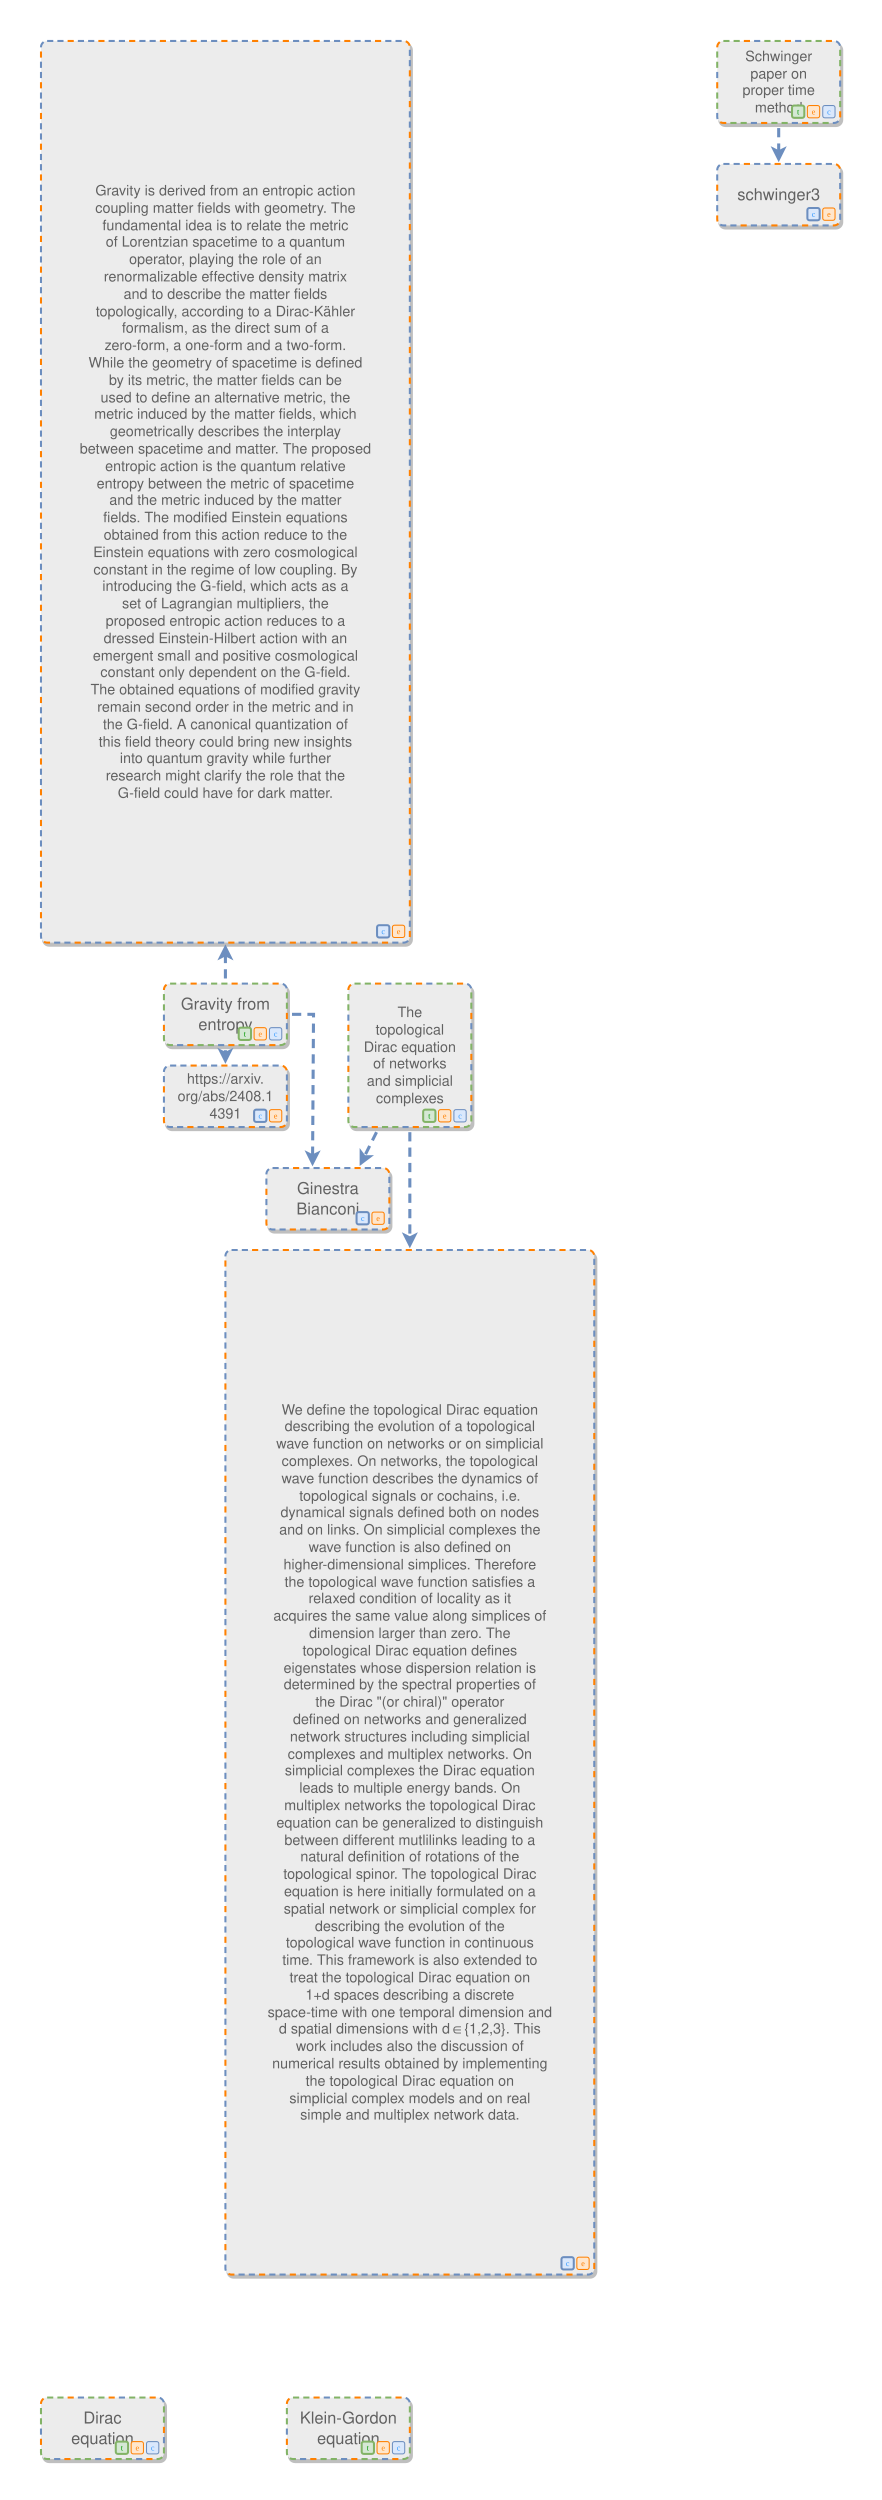
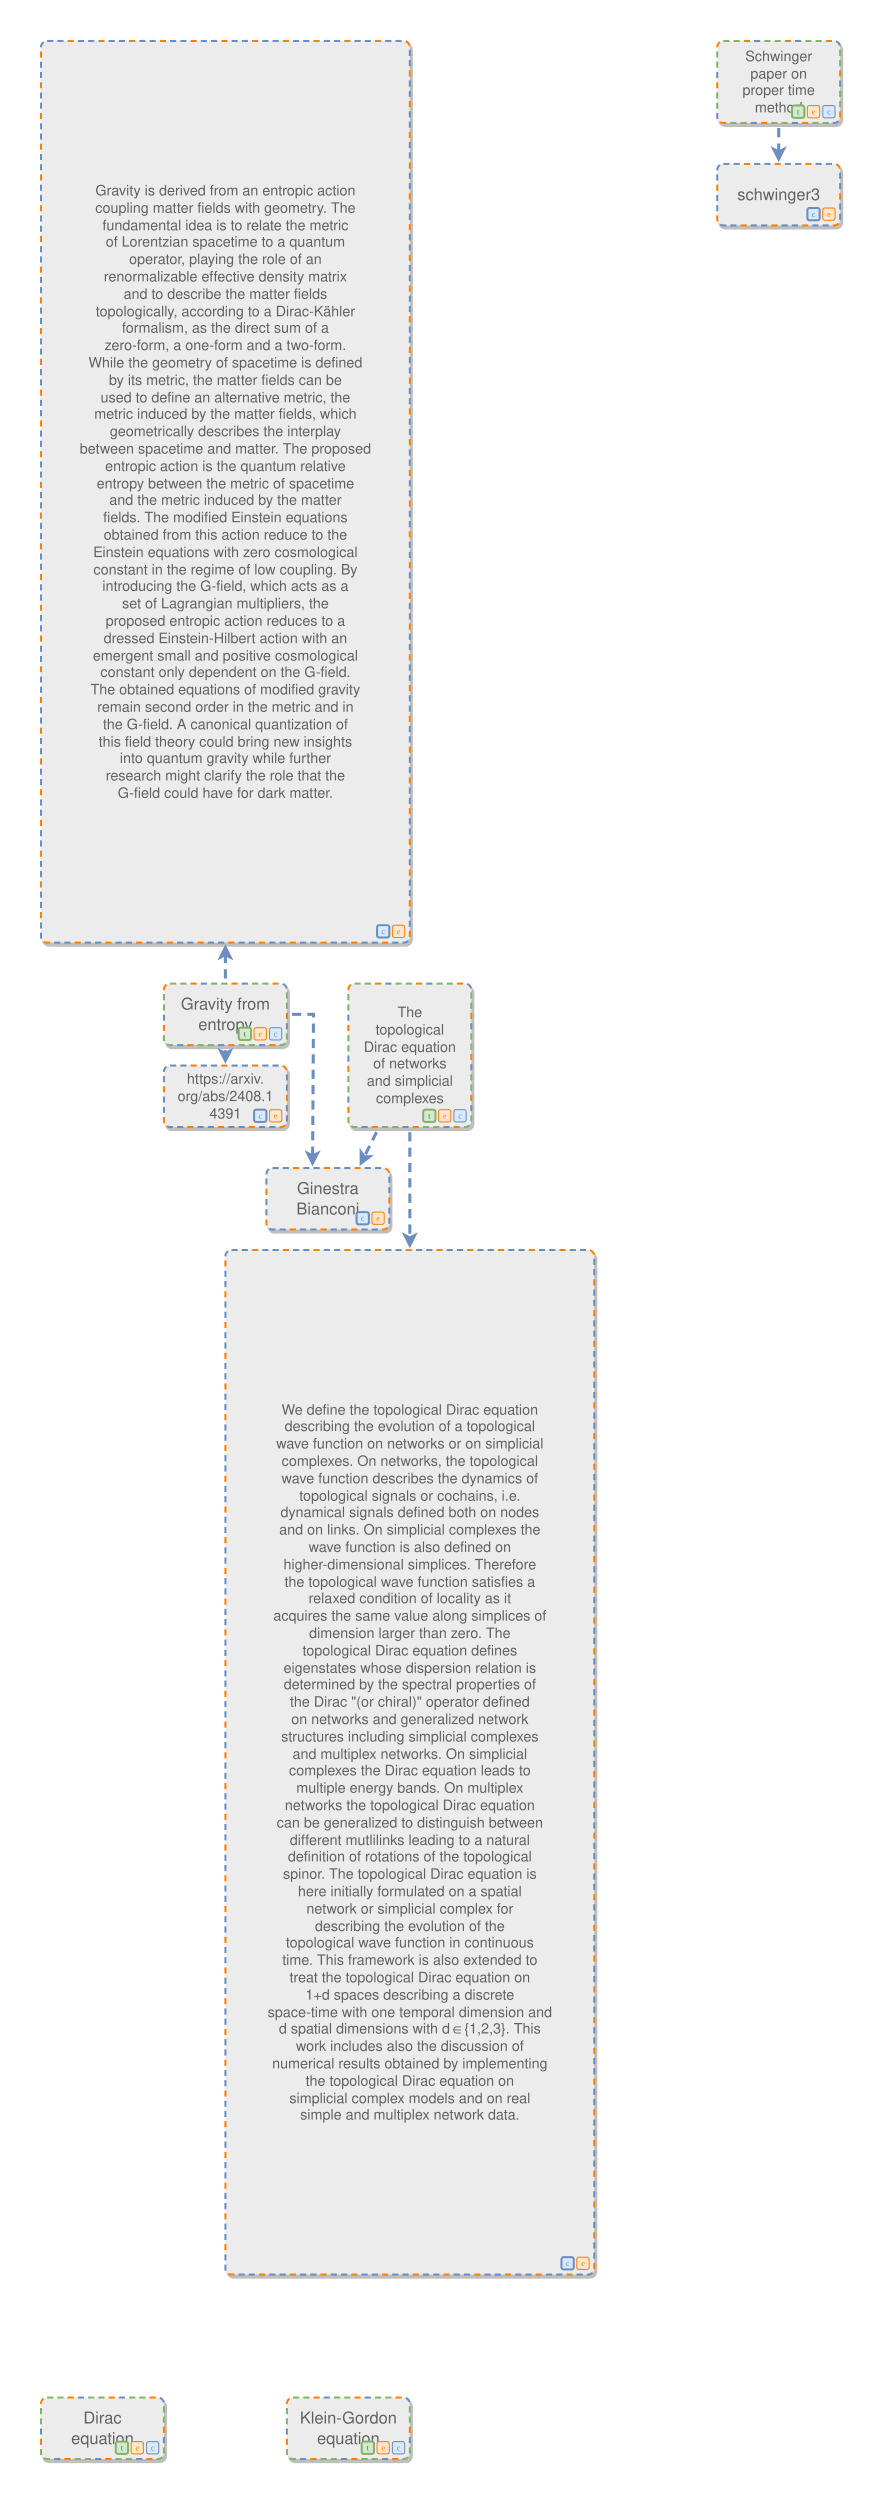
<svg xmlns="http://www.w3.org/2000/svg" width="860" height="2440" viewBox="0 0 860 2440">
  <defs>
  </defs>
  <g id="container-shells">
  </g>
  <g id="node-shadows">
    <rect x="40" y="2340" width="120" height="60" rx="6" ry="6" fill="#000000" stroke="#000000" stroke-width="2" opacity="0.25" transform="translate(2,3)" />
    <rect x="700" y="160" width="120" height="60" rx="6" ry="6" fill="#000000" stroke="#000000" stroke-width="2" opacity="0.25" transform="translate(2,3)" />
    <rect x="260" y="1140" width="120" height="60" rx="6" ry="6" fill="#000000" stroke="#000000" stroke-width="2" opacity="0.25" transform="translate(2,3)" />
    <rect x="160" y="960" width="120" height="60" rx="6" ry="6" fill="#000000" stroke="#000000" stroke-width="2" opacity="0.25" transform="translate(2,3)" />
    <rect x="40" y="40" width="360" height="880" rx="6" ry="6" fill="#000000" stroke="#000000" stroke-width="2" opacity="0.25" transform="translate(2,3)" />
    <rect x="280" y="2340" width="120" height="60" rx="6" ry="6" fill="#000000" stroke="#000000" stroke-width="2" opacity="0.25" transform="translate(2,3)" />
    <rect x="700" y="40" width="120" height="80" rx="6" ry="6" fill="#000000" stroke="#000000" stroke-width="2" opacity="0.25" transform="translate(2,3)" />
    <rect x="340" y="960" width="120" height="140" rx="6" ry="6" fill="#000000" stroke="#000000" stroke-width="2" opacity="0.25" transform="translate(2,3)" />
    <rect x="220" y="1220" width="360" height="1000" rx="6" ry="6" fill="#000000" stroke="#000000" stroke-width="2" opacity="0.25" transform="translate(2,3)" />
    <rect x="160" y="1040" width="120" height="60" rx="6" ry="6" fill="#000000" stroke="#000000" stroke-width="2" opacity="0.25" transform="translate(2,3)" />
  </g>
  <g id="edges">
    <g class="edge" data-edge-idx="0" data-edge-base="expresses" data-edge-from="3" data-edge-to="2">
      <polyline points="285.00,990.00 306,990 305.08,1128.25" fill="none" stroke="#6c8ebf" stroke-width="3" stroke-dasharray="9 6" />
      <path d="M 305.03 1135.00 L 300.59 1125.97 L 305.08 1128.25 L 309.59 1126.03 Z" fill="#6c8ebf" stroke="#6c8ebf" stroke-width="3" stroke-miterlimit="10" />
    </g>
    <g class="edge" data-edge-idx="1" data-edge-base="expresses" data-edge-from="3" data-edge-to="9">
      <line x1="220.00" y1="1025.00" x2="220.00" y2="1028.25" stroke="#6c8ebf" stroke-width="3" stroke-dasharray="9 6" />
      <path d="M 220.00 1035.00 L 215.50 1026.00 L 220.00 1028.25 L 224.50 1026.00 Z" fill="#6c8ebf" stroke="#6c8ebf" stroke-width="3" stroke-miterlimit="10" />
    </g>
    <g class="edge" data-edge-idx="2" data-edge-base="expresses" data-edge-from="3" data-edge-to="4">
      <line x1="220.00" y1="955.00" x2="220.00" y2="931.75" stroke="#6c8ebf" stroke-width="3" stroke-dasharray="9 6" />
      <path d="M 220.00 925.00 L 224.50 934.00 L 220.00 931.75 L 215.50 934.00 Z" fill="#6c8ebf" stroke="#6c8ebf" stroke-width="3" stroke-miterlimit="10" />
    </g>
    <g class="edge" data-edge-idx="3" data-edge-base="expresses" data-edge-from="7" data-edge-to="2">
      <line x1="367.50" y1="1105.00" x2="355.52" y2="1128.96" stroke="#6c8ebf" stroke-width="3" stroke-dasharray="9 6" />
      <path d="M 352.50 1135.00 L 352.50 1124.94 L 355.52 1128.96 L 360.55 1128.96 Z" fill="#6c8ebf" stroke="#6c8ebf" stroke-width="3" stroke-miterlimit="10" />
    </g>
    <g class="edge" data-edge-idx="4" data-edge-base="expresses" data-edge-from="7" data-edge-to="8">
      <line x1="400.00" y1="1105.00" x2="400.00" y2="1208.25" stroke="#6c8ebf" stroke-width="3" stroke-dasharray="9 6" />
      <path d="M 400.00 1215.00 L 395.50 1206.00 L 400.00 1208.25 L 404.50 1206.00 Z" fill="#6c8ebf" stroke="#6c8ebf" stroke-width="3" stroke-miterlimit="10" />
    </g>
    <g class="edge" data-edge-idx="5" data-edge-base="expresses" data-edge-from="6" data-edge-to="10">
      <line x1="760.00" y1="125.00" x2="760.00" y2="148.25" stroke="#6c8ebf" stroke-width="3" stroke-dasharray="9 6" />
      <path d="M 760.00 155.00 L 755.50 146.00 L 760.00 148.25 L 764.50 146.00 Z" fill="#6c8ebf" stroke="#6c8ebf" stroke-width="3" stroke-miterlimit="10" />
    </g>
  </g>
  <g id="nodes">
    <rect x="40" y="2340" width="120" height="60" rx="6" ry="6" fill="#ececec" stroke="none" />
    <rect x="40" y="2340" width="120" height="60" rx="6" ry="6" fill="none" stroke="#82b366" stroke-width="2" stroke-dasharray="6 4 6 24" stroke-dashoffset="0" />
    <rect x="40" y="2340" width="120" height="60" rx="6" ry="6" fill="none" stroke="#ff8000" stroke-width="2" stroke-dasharray="6 34" stroke-dashoffset="-20" />
    <rect x="40" y="2340" width="120" height="60" rx="6" ry="6" fill="none" stroke="#6c8ebf" stroke-width="2" stroke-dasharray="6 34" stroke-dashoffset="-30" />
    <text x="100" y="2360" text-anchor="middle" dominant-baseline="middle" font-family="Helvetica,Inter,Segoe UI,Arial" font-size="16" font-weight="normal" fill="#616161">Dirac</text>
    <text x="100" y="2380" text-anchor="middle" dominant-baseline="middle" font-family="Helvetica,Inter,Segoe UI,Arial" font-size="16" font-weight="normal" fill="#616161">equation</text>
    <rect x="113" y="2383" width="12" height="12" rx="2" ry="2" fill="#d5e8d4" stroke="#82b366" stroke-width="2" />
    <text x="119.0" y="2389.0" text-anchor="middle" dominant-baseline="central" font-size="8" fill="#009900">t</text>
    <rect x="128" y="2383" width="12" height="12" rx="2" ry="2" fill="#ffe6cc" stroke="#ff8000" stroke-width="1" />
    <text x="134.0" y="2389.0" text-anchor="middle" dominant-baseline="central" font-size="8" fill="#ff8000">e</text>
    <rect x="143" y="2383" width="12" height="12" rx="2" ry="2" fill="#dae8fc" stroke="#6c8ebf" stroke-width="1" />
    <text x="149.0" y="2389.0" text-anchor="middle" dominant-baseline="central" font-size="8" fill="#3399ff">c</text>
    <rect x="700" y="160" width="120" height="60" rx="6" ry="6" fill="#ececec" stroke="none" />
    <rect x="700" y="160" width="120" height="60" rx="6" ry="6" fill="none" stroke="#6c8ebf" stroke-width="2" stroke-dasharray="6 4 6 14" stroke-dashoffset="0" />
    <rect x="700" y="160" width="120" height="60" rx="6" ry="6" fill="none" stroke="#ff8000" stroke-width="2" stroke-dasharray="6 24" stroke-dashoffset="-20" />
    <text x="760" y="190" text-anchor="middle" dominant-baseline="middle" font-family="Helvetica,Inter,Segoe UI,Arial" font-size="16" font-weight="normal" fill="#616161">schwinger3</text>
    <rect x="788" y="203" width="12" height="12" rx="2" ry="2" fill="#dae8fc" stroke="#6c8ebf" stroke-width="2" />
    <text x="794.0" y="209.0" text-anchor="middle" dominant-baseline="central" font-size="8" fill="#3399ff">c</text>
    <rect x="803" y="203" width="12" height="12" rx="2" ry="2" fill="#ffe6cc" stroke="#ff8000" stroke-width="1" />
    <text x="809.0" y="209.0" text-anchor="middle" dominant-baseline="central" font-size="8" fill="#ff8000">e</text>
    <rect x="260" y="1140" width="120" height="60" rx="6" ry="6" fill="#ececec" stroke="none" />
    <rect x="260" y="1140" width="120" height="60" rx="6" ry="6" fill="none" stroke="#6c8ebf" stroke-width="2" stroke-dasharray="6 4 6 14" stroke-dashoffset="0" />
    <rect x="260" y="1140" width="120" height="60" rx="6" ry="6" fill="none" stroke="#ff8000" stroke-width="2" stroke-dasharray="6 24" stroke-dashoffset="-20" />
    <text x="320" y="1160" text-anchor="middle" dominant-baseline="middle" font-family="Helvetica,Inter,Segoe UI,Arial" font-size="16" font-weight="normal" fill="#616161">Ginestra</text>
    <text x="320" y="1180" text-anchor="middle" dominant-baseline="middle" font-family="Helvetica,Inter,Segoe UI,Arial" font-size="16" font-weight="normal" fill="#616161">Bianconi</text>
    <rect x="348" y="1183" width="12" height="12" rx="2" ry="2" fill="#dae8fc" stroke="#6c8ebf" stroke-width="2" />
    <text x="354.0" y="1189.0" text-anchor="middle" dominant-baseline="central" font-size="8" fill="#3399ff">c</text>
    <rect x="363" y="1183" width="12" height="12" rx="2" ry="2" fill="#ffe6cc" stroke="#ff8000" stroke-width="1" />
    <text x="369.0" y="1189.0" text-anchor="middle" dominant-baseline="central" font-size="8" fill="#ff8000">e</text>
    <g>
      <rect x="160" y="960" width="120" height="60" rx="6" ry="6" fill="#ececec" stroke="none" />
      <rect x="160" y="960" width="120" height="60" rx="6" ry="6" fill="none" stroke="#82b366" stroke-width="2" stroke-dasharray="6 4 6 24" stroke-dashoffset="0" />
      <rect x="160" y="960" width="120" height="60" rx="6" ry="6" fill="none" stroke="#ff8000" stroke-width="2" stroke-dasharray="6 34" stroke-dashoffset="-20" />
      <rect x="160" y="960" width="120" height="60" rx="6" ry="6" fill="none" stroke="#6c8ebf" stroke-width="2" stroke-dasharray="6 34" stroke-dashoffset="-30" />
      <text x="220" y="980" text-anchor="middle" dominant-baseline="middle" font-family="Helvetica,Inter,Segoe UI,Arial" font-size="16" font-weight="normal" fill="#616161">Gravity from</text>
      <text x="220" y="1000" text-anchor="middle" dominant-baseline="middle" font-family="Helvetica,Inter,Segoe UI,Arial" font-size="16" font-weight="normal" fill="#616161">entropy</text>
      <rect x="233" y="1003" width="12" height="12" rx="2" ry="2" fill="#d5e8d4" stroke="#82b366" stroke-width="2" />
      <text x="239.0" y="1009.0" text-anchor="middle" dominant-baseline="central" font-size="8" fill="#009900">t</text>
      <rect x="248" y="1003" width="12" height="12" rx="2" ry="2" fill="#ffe6cc" stroke="#ff8000" stroke-width="1" />
      <text x="254.0" y="1009.0" text-anchor="middle" dominant-baseline="central" font-size="8" fill="#ff8000">e</text>
      <rect x="263" y="1003" width="12" height="12" rx="2" ry="2" fill="#dae8fc" stroke="#6c8ebf" stroke-width="1" />
      <text x="269.0" y="1009.0" text-anchor="middle" dominant-baseline="central" font-size="8" fill="#3399ff">c</text>
    </g>
    <rect x="40" y="40" width="360" height="880" rx="6" ry="6" fill="#ececec" stroke="none" />
    <rect x="40" y="40" width="360" height="880" rx="6" ry="6" fill="none" stroke="#6c8ebf" stroke-width="2" stroke-dasharray="6 4 6 14" stroke-dashoffset="0" />
    <rect x="40" y="40" width="360" height="880" rx="6" ry="6" fill="none" stroke="#ff8000" stroke-width="2" stroke-dasharray="6 24" stroke-dashoffset="-20" />
    <text x="220" y="186" text-anchor="middle" dominant-baseline="middle" font-family="Helvetica,Inter,Segoe UI,Arial" font-size="14" font-weight="normal" fill="#616161">Gravity is derived from an entropic action</text>
    <text x="220" y="203" text-anchor="middle" dominant-baseline="middle" font-family="Helvetica,Inter,Segoe UI,Arial" font-size="14" font-weight="normal" fill="#616161">coupling matter fields with geometry. The</text>
    <text x="220" y="220" text-anchor="middle" dominant-baseline="middle" font-family="Helvetica,Inter,Segoe UI,Arial" font-size="14" font-weight="normal" fill="#616161">fundamental idea is to relate the metric</text>
    <text x="220" y="236" text-anchor="middle" dominant-baseline="middle" font-family="Helvetica,Inter,Segoe UI,Arial" font-size="14" font-weight="normal" fill="#616161">of Lorentzian spacetime to a quantum</text>
    <text x="220" y="253" text-anchor="middle" dominant-baseline="middle" font-family="Helvetica,Inter,Segoe UI,Arial" font-size="14" font-weight="normal" fill="#616161">operator, playing the role of an</text>
    <text x="220" y="270" text-anchor="middle" dominant-baseline="middle" font-family="Helvetica,Inter,Segoe UI,Arial" font-size="14" font-weight="normal" fill="#616161">renormalizable effective density matrix</text>
    <text x="220" y="287" text-anchor="middle" dominant-baseline="middle" font-family="Helvetica,Inter,Segoe UI,Arial" font-size="14" font-weight="normal" fill="#616161">and to describe the matter fields</text>
    <text x="220" y="304" text-anchor="middle" dominant-baseline="middle" font-family="Helvetica,Inter,Segoe UI,Arial" font-size="14" font-weight="normal" fill="#616161">topologically, according to a Dirac-Kähler</text>
    <text x="220" y="320" text-anchor="middle" dominant-baseline="middle" font-family="Helvetica,Inter,Segoe UI,Arial" font-size="14" font-weight="normal" fill="#616161">formalism, as the direct sum of a</text>
    <text x="220" y="337" text-anchor="middle" dominant-baseline="middle" font-family="Helvetica,Inter,Segoe UI,Arial" font-size="14" font-weight="normal" fill="#616161">zero-form, a one-form and a two-form.</text>
    <text x="220" y="354" text-anchor="middle" dominant-baseline="middle" font-family="Helvetica,Inter,Segoe UI,Arial" font-size="14" font-weight="normal" fill="#616161">While the geometry of spacetime is defined</text>
    <text x="220" y="371" text-anchor="middle" dominant-baseline="middle" font-family="Helvetica,Inter,Segoe UI,Arial" font-size="14" font-weight="normal" fill="#616161">by its metric, the matter fields can be</text>
    <text x="220" y="388" text-anchor="middle" dominant-baseline="middle" font-family="Helvetica,Inter,Segoe UI,Arial" font-size="14" font-weight="normal" fill="#616161">used to define an alternative metric, the</text>
    <text x="220" y="404" text-anchor="middle" dominant-baseline="middle" font-family="Helvetica,Inter,Segoe UI,Arial" font-size="14" font-weight="normal" fill="#616161">metric induced by the matter fields, which</text>
    <text x="220" y="421" text-anchor="middle" dominant-baseline="middle" font-family="Helvetica,Inter,Segoe UI,Arial" font-size="14" font-weight="normal" fill="#616161">geometrically describes the interplay</text>
    <text x="220" y="438" text-anchor="middle" dominant-baseline="middle" font-family="Helvetica,Inter,Segoe UI,Arial" font-size="14" font-weight="normal" fill="#616161">between spacetime and matter. The proposed</text>
    <text x="220" y="455" text-anchor="middle" dominant-baseline="middle" font-family="Helvetica,Inter,Segoe UI,Arial" font-size="14" font-weight="normal" fill="#616161">entropic action is the quantum relative</text>
    <text x="220" y="472" text-anchor="middle" dominant-baseline="middle" font-family="Helvetica,Inter,Segoe UI,Arial" font-size="14" font-weight="normal" fill="#616161">entropy between the metric of spacetime</text>
    <text x="220" y="488" text-anchor="middle" dominant-baseline="middle" font-family="Helvetica,Inter,Segoe UI,Arial" font-size="14" font-weight="normal" fill="#616161">and the metric induced by the matter</text>
    <text x="220" y="505" text-anchor="middle" dominant-baseline="middle" font-family="Helvetica,Inter,Segoe UI,Arial" font-size="14" font-weight="normal" fill="#616161">fields. The modified Einstein equations</text>
    <text x="220" y="522" text-anchor="middle" dominant-baseline="middle" font-family="Helvetica,Inter,Segoe UI,Arial" font-size="14" font-weight="normal" fill="#616161">obtained from this action reduce to the</text>
    <text x="220" y="539" text-anchor="middle" dominant-baseline="middle" font-family="Helvetica,Inter,Segoe UI,Arial" font-size="14" font-weight="normal" fill="#616161">Einstein equations with zero cosmological</text>
    <text x="220" y="556" text-anchor="middle" dominant-baseline="middle" font-family="Helvetica,Inter,Segoe UI,Arial" font-size="14" font-weight="normal" fill="#616161">constant in the regime of low coupling. By</text>
    <text x="220" y="572" text-anchor="middle" dominant-baseline="middle" font-family="Helvetica,Inter,Segoe UI,Arial" font-size="14" font-weight="normal" fill="#616161">introducing the G-field, which acts as a</text>
    <text x="220" y="589" text-anchor="middle" dominant-baseline="middle" font-family="Helvetica,Inter,Segoe UI,Arial" font-size="14" font-weight="normal" fill="#616161">set of Lagrangian multipliers, the</text>
    <text x="220" y="606" text-anchor="middle" dominant-baseline="middle" font-family="Helvetica,Inter,Segoe UI,Arial" font-size="14" font-weight="normal" fill="#616161">proposed entropic action reduces to a</text>
    <text x="220" y="623" text-anchor="middle" dominant-baseline="middle" font-family="Helvetica,Inter,Segoe UI,Arial" font-size="14" font-weight="normal" fill="#616161">dressed Einstein-Hilbert action with an</text>
    <text x="220" y="640" text-anchor="middle" dominant-baseline="middle" font-family="Helvetica,Inter,Segoe UI,Arial" font-size="14" font-weight="normal" fill="#616161">emergent small and positive cosmological</text>
    <text x="220" y="656" text-anchor="middle" dominant-baseline="middle" font-family="Helvetica,Inter,Segoe UI,Arial" font-size="14" font-weight="normal" fill="#616161">constant only dependent on the G-field.</text>
    <text x="220" y="673" text-anchor="middle" dominant-baseline="middle" font-family="Helvetica,Inter,Segoe UI,Arial" font-size="14" font-weight="normal" fill="#616161">The obtained equations of modified gravity</text>
    <text x="220" y="690" text-anchor="middle" dominant-baseline="middle" font-family="Helvetica,Inter,Segoe UI,Arial" font-size="14" font-weight="normal" fill="#616161">remain second order in the metric and in</text>
    <text x="220" y="707" text-anchor="middle" dominant-baseline="middle" font-family="Helvetica,Inter,Segoe UI,Arial" font-size="14" font-weight="normal" fill="#616161">the G-field. A canonical quantization of</text>
    <text x="220" y="724" text-anchor="middle" dominant-baseline="middle" font-family="Helvetica,Inter,Segoe UI,Arial" font-size="14" font-weight="normal" fill="#616161">this field theory could bring new insights</text>
    <text x="220" y="740" text-anchor="middle" dominant-baseline="middle" font-family="Helvetica,Inter,Segoe UI,Arial" font-size="14" font-weight="normal" fill="#616161">into quantum gravity while further</text>
    <text x="220" y="757" text-anchor="middle" dominant-baseline="middle" font-family="Helvetica,Inter,Segoe UI,Arial" font-size="14" font-weight="normal" fill="#616161">research might clarify the role that the</text>
    <text x="220" y="774" text-anchor="middle" dominant-baseline="middle" font-family="Helvetica,Inter,Segoe UI,Arial" font-size="14" font-weight="normal" fill="#616161">G-field could have for dark matter.</text>
    <rect x="368" y="903" width="12" height="12" rx="2" ry="2" fill="#dae8fc" stroke="#6c8ebf" stroke-width="2" />
    <text x="374.0" y="909.0" text-anchor="middle" dominant-baseline="central" font-size="8" fill="#3399ff">c</text>
    <rect x="383" y="903" width="12" height="12" rx="2" ry="2" fill="#ffe6cc" stroke="#ff8000" stroke-width="1" />
    <text x="389.0" y="909.0" text-anchor="middle" dominant-baseline="central" font-size="8" fill="#ff8000">e</text>
    <rect x="280" y="2340" width="120" height="60" rx="6" ry="6" fill="#ececec" stroke="none" />
    <rect x="280" y="2340" width="120" height="60" rx="6" ry="6" fill="none" stroke="#82b366" stroke-width="2" stroke-dasharray="6 4 6 24" stroke-dashoffset="0" />
    <rect x="280" y="2340" width="120" height="60" rx="6" ry="6" fill="none" stroke="#ff8000" stroke-width="2" stroke-dasharray="6 34" stroke-dashoffset="-20" />
    <rect x="280" y="2340" width="120" height="60" rx="6" ry="6" fill="none" stroke="#6c8ebf" stroke-width="2" stroke-dasharray="6 34" stroke-dashoffset="-30" />
    <text x="340" y="2360" text-anchor="middle" dominant-baseline="middle" font-family="Helvetica,Inter,Segoe UI,Arial" font-size="16" font-weight="normal" fill="#616161">Klein-Gordon</text>
    <text x="340" y="2380" text-anchor="middle" dominant-baseline="middle" font-family="Helvetica,Inter,Segoe UI,Arial" font-size="16" font-weight="normal" fill="#616161">equation</text>
    <rect x="353" y="2383" width="12" height="12" rx="2" ry="2" fill="#d5e8d4" stroke="#82b366" stroke-width="2" />
    <text x="359.0" y="2389.0" text-anchor="middle" dominant-baseline="central" font-size="8" fill="#009900">t</text>
    <rect x="368" y="2383" width="12" height="12" rx="2" ry="2" fill="#ffe6cc" stroke="#ff8000" stroke-width="1" />
    <text x="374.0" y="2389.0" text-anchor="middle" dominant-baseline="central" font-size="8" fill="#ff8000">e</text>
    <rect x="383" y="2383" width="12" height="12" rx="2" ry="2" fill="#dae8fc" stroke="#6c8ebf" stroke-width="1" />
    <text x="389.0" y="2389.0" text-anchor="middle" dominant-baseline="central" font-size="8" fill="#3399ff">c</text>
    <g>
      <rect x="700" y="40" width="120" height="80" rx="6" ry="6" fill="#ececec" stroke="none" />
      <rect x="700" y="40" width="120" height="80" rx="6" ry="6" fill="none" stroke="#82b366" stroke-width="2" stroke-dasharray="6 4 6 24" stroke-dashoffset="0" />
      <rect x="700" y="40" width="120" height="80" rx="6" ry="6" fill="none" stroke="#ff8000" stroke-width="2" stroke-dasharray="6 34" stroke-dashoffset="-20" />
      <rect x="700" y="40" width="120" height="80" rx="6" ry="6" fill="none" stroke="#6c8ebf" stroke-width="2" stroke-dasharray="6 34" stroke-dashoffset="-30" />
      <text x="760" y="55" text-anchor="middle" dominant-baseline="middle" font-family="Helvetica,Inter,Segoe UI,Arial" font-size="14" font-weight="normal" fill="#616161">Schwinger</text>
      <text x="760" y="72" text-anchor="middle" dominant-baseline="middle" font-family="Helvetica,Inter,Segoe UI,Arial" font-size="14" font-weight="normal" fill="#616161">paper on</text>
      <text x="760" y="88" text-anchor="middle" dominant-baseline="middle" font-family="Helvetica,Inter,Segoe UI,Arial" font-size="14" font-weight="normal" fill="#616161">proper time</text>
      <text x="760" y="105" text-anchor="middle" dominant-baseline="middle" font-family="Helvetica,Inter,Segoe UI,Arial" font-size="14" font-weight="normal" fill="#616161">method</text>
      <rect x="773" y="103" width="12" height="12" rx="2" ry="2" fill="#d5e8d4" stroke="#82b366" stroke-width="2" />
      <text x="779.0" y="109.0" text-anchor="middle" dominant-baseline="central" font-size="8" fill="#009900">t</text>
      <rect x="788" y="103" width="12" height="12" rx="2" ry="2" fill="#ffe6cc" stroke="#ff8000" stroke-width="1" />
      <text x="794.0" y="109.0" text-anchor="middle" dominant-baseline="central" font-size="8" fill="#ff8000">e</text>
      <rect x="803" y="103" width="12" height="12" rx="2" ry="2" fill="#dae8fc" stroke="#6c8ebf" stroke-width="1" />
      <text x="809.0" y="109.0" text-anchor="middle" dominant-baseline="central" font-size="8" fill="#3399ff">c</text>
    </g>
    <g>
      <rect x="340" y="960" width="120" height="140" rx="6" ry="6" fill="#ececec" stroke="none" />
      <rect x="340" y="960" width="120" height="140" rx="6" ry="6" fill="none" stroke="#82b366" stroke-width="2" stroke-dasharray="6 4 6 24" stroke-dashoffset="0" />
      <rect x="340" y="960" width="120" height="140" rx="6" ry="6" fill="none" stroke="#ff8000" stroke-width="2" stroke-dasharray="6 34" stroke-dashoffset="-20" />
      <rect x="340" y="960" width="120" height="140" rx="6" ry="6" fill="none" stroke="#6c8ebf" stroke-width="2" stroke-dasharray="6 34" stroke-dashoffset="-30" />
      <text x="400" y="988" text-anchor="middle" dominant-baseline="middle" font-family="Helvetica,Inter,Segoe UI,Arial" font-size="14" font-weight="normal" fill="#616161">The</text>
      <text x="400" y="1005" text-anchor="middle" dominant-baseline="middle" font-family="Helvetica,Inter,Segoe UI,Arial" font-size="14" font-weight="normal" fill="#616161">topological</text>
      <text x="400" y="1022" text-anchor="middle" dominant-baseline="middle" font-family="Helvetica,Inter,Segoe UI,Arial" font-size="14" font-weight="normal" fill="#616161">Dirac equation</text>
      <text x="400" y="1038" text-anchor="middle" dominant-baseline="middle" font-family="Helvetica,Inter,Segoe UI,Arial" font-size="14" font-weight="normal" fill="#616161">of networks</text>
      <text x="400" y="1055" text-anchor="middle" dominant-baseline="middle" font-family="Helvetica,Inter,Segoe UI,Arial" font-size="14" font-weight="normal" fill="#616161">and simplicial</text>
      <text x="400" y="1072" text-anchor="middle" dominant-baseline="middle" font-family="Helvetica,Inter,Segoe UI,Arial" font-size="14" font-weight="normal" fill="#616161">complexes</text>
      <rect x="413" y="1083" width="12" height="12" rx="2" ry="2" fill="#d5e8d4" stroke="#82b366" stroke-width="2" />
      <text x="419.0" y="1089.0" text-anchor="middle" dominant-baseline="central" font-size="8" fill="#009900">t</text>
      <rect x="428" y="1083" width="12" height="12" rx="2" ry="2" fill="#ffe6cc" stroke="#ff8000" stroke-width="1" />
      <text x="434.0" y="1089.0" text-anchor="middle" dominant-baseline="central" font-size="8" fill="#ff8000">e</text>
      <rect x="443" y="1083" width="12" height="12" rx="2" ry="2" fill="#dae8fc" stroke="#6c8ebf" stroke-width="1" />
      <text x="449.0" y="1089.0" text-anchor="middle" dominant-baseline="central" font-size="8" fill="#3399ff">c</text>
    </g>
    <rect x="220" y="1220" width="360" height="1000" rx="6" ry="6" fill="#ececec" stroke="none" />
    <rect x="220" y="1220" width="360" height="1000" rx="6" ry="6" fill="none" stroke="#6c8ebf" stroke-width="2" stroke-dasharray="6 4 6 14" stroke-dashoffset="0" />
    <rect x="220" y="1220" width="360" height="1000" rx="6" ry="6" fill="none" stroke="#ff8000" stroke-width="2" stroke-dasharray="6 24" stroke-dashoffset="-20" />
    <text x="400" y="1376" text-anchor="middle" dominant-baseline="middle" font-family="Helvetica,Inter,Segoe UI,Arial" font-size="14" font-weight="normal" fill="#616161">We define the topological Dirac equation</text>
    <text x="400" y="1392" text-anchor="middle" dominant-baseline="middle" font-family="Helvetica,Inter,Segoe UI,Arial" font-size="14" font-weight="normal" fill="#616161">describing the evolution of a topological</text>
    <text x="400" y="1409" text-anchor="middle" dominant-baseline="middle" font-family="Helvetica,Inter,Segoe UI,Arial" font-size="14" font-weight="normal" fill="#616161">wave function on networks or on simplicial</text>
    <text x="400" y="1426" text-anchor="middle" dominant-baseline="middle" font-family="Helvetica,Inter,Segoe UI,Arial" font-size="14" font-weight="normal" fill="#616161">complexes. On networks, the topological</text>
    <text x="400" y="1443" text-anchor="middle" dominant-baseline="middle" font-family="Helvetica,Inter,Segoe UI,Arial" font-size="14" font-weight="normal" fill="#616161">wave function describes the dynamics of</text>
    <text x="400" y="1460" text-anchor="middle" dominant-baseline="middle" font-family="Helvetica,Inter,Segoe UI,Arial" font-size="14" font-weight="normal" fill="#616161">topological signals or cochains, i.e.</text>
    <text x="400" y="1476" text-anchor="middle" dominant-baseline="middle" font-family="Helvetica,Inter,Segoe UI,Arial" font-size="14" font-weight="normal" fill="#616161">dynamical signals defined both on nodes</text>
    <text x="400" y="1493" text-anchor="middle" dominant-baseline="middle" font-family="Helvetica,Inter,Segoe UI,Arial" font-size="14" font-weight="normal" fill="#616161">and on links. On simplicial complexes the</text>
    <text x="400" y="1510" text-anchor="middle" dominant-baseline="middle" font-family="Helvetica,Inter,Segoe UI,Arial" font-size="14" font-weight="normal" fill="#616161">wave function is also defined on</text>
    <text x="400" y="1527" text-anchor="middle" dominant-baseline="middle" font-family="Helvetica,Inter,Segoe UI,Arial" font-size="14" font-weight="normal" fill="#616161">higher-dimensional simplices. Therefore</text>
    <text x="400" y="1544" text-anchor="middle" dominant-baseline="middle" font-family="Helvetica,Inter,Segoe UI,Arial" font-size="14" font-weight="normal" fill="#616161">the topological wave function satisfies a</text>
    <text x="400" y="1560" text-anchor="middle" dominant-baseline="middle" font-family="Helvetica,Inter,Segoe UI,Arial" font-size="14" font-weight="normal" fill="#616161">relaxed condition of locality as it</text>
    <text x="400" y="1577" text-anchor="middle" dominant-baseline="middle" font-family="Helvetica,Inter,Segoe UI,Arial" font-size="14" font-weight="normal" fill="#616161">acquires the same value along simplices of</text>
    <text x="400" y="1594" text-anchor="middle" dominant-baseline="middle" font-family="Helvetica,Inter,Segoe UI,Arial" font-size="14" font-weight="normal" fill="#616161">dimension larger than zero. The</text>
    <text x="400" y="1611" text-anchor="middle" dominant-baseline="middle" font-family="Helvetica,Inter,Segoe UI,Arial" font-size="14" font-weight="normal" fill="#616161">topological Dirac equation defines</text>
    <text x="400" y="1628" text-anchor="middle" dominant-baseline="middle" font-family="Helvetica,Inter,Segoe UI,Arial" font-size="14" font-weight="normal" fill="#616161">eigenstates whose dispersion relation is</text>
    <text x="400" y="1644" text-anchor="middle" dominant-baseline="middle" font-family="Helvetica,Inter,Segoe UI,Arial" font-size="14" font-weight="normal" fill="#616161">determined by the spectral properties of</text>
-     <text x="400" y="1661" text-anchor="middle" dominant-baseline="middle" font-family="Helvetica,Inter,Segoe UI,Arial" font-size="14" font-weight="normal" fill="#616161">the Dirac "(or chiral)" operator</text>
-     <text x="400" y="1678" text-anchor="middle" dominant-baseline="middle" font-family="Helvetica,Inter,Segoe UI,Arial" font-size="14" font-weight="normal" fill="#616161">defined on networks and generalized</text>
-     <text x="400" y="1695" text-anchor="middle" dominant-baseline="middle" font-family="Helvetica,Inter,Segoe UI,Arial" font-size="14" font-weight="normal" fill="#616161">network structures including simplicial</text>
-     <text x="400" y="1712" text-anchor="middle" dominant-baseline="middle" font-family="Helvetica,Inter,Segoe UI,Arial" font-size="14" font-weight="normal" fill="#616161">complexes and multiplex networks. On</text>
-     <text x="400" y="1728" text-anchor="middle" dominant-baseline="middle" font-family="Helvetica,Inter,Segoe UI,Arial" font-size="14" font-weight="normal" fill="#616161">simplicial complexes the Dirac equation</text>
-     <text x="400" y="1745" text-anchor="middle" dominant-baseline="middle" font-family="Helvetica,Inter,Segoe UI,Arial" font-size="14" font-weight="normal" fill="#616161">leads to multiple energy bands. On</text>
-     <text x="400" y="1762" text-anchor="middle" dominant-baseline="middle" font-family="Helvetica,Inter,Segoe UI,Arial" font-size="14" font-weight="normal" fill="#616161">multiplex networks the topological Dirac</text>
-     <text x="400" y="1779" text-anchor="middle" dominant-baseline="middle" font-family="Helvetica,Inter,Segoe UI,Arial" font-size="14" font-weight="normal" fill="#616161">equation can be generalized to distinguish</text>
-     <text x="400" y="1796" text-anchor="middle" dominant-baseline="middle" font-family="Helvetica,Inter,Segoe UI,Arial" font-size="14" font-weight="normal" fill="#616161">between different mutlilinks leading to a</text>
-     <text x="400" y="1812" text-anchor="middle" dominant-baseline="middle" font-family="Helvetica,Inter,Segoe UI,Arial" font-size="14" font-weight="normal" fill="#616161">natural definition of rotations of the</text>
-     <text x="400" y="1829" text-anchor="middle" dominant-baseline="middle" font-family="Helvetica,Inter,Segoe UI,Arial" font-size="14" font-weight="normal" fill="#616161">topological spinor. The topological Dirac</text>
-     <text x="400" y="1846" text-anchor="middle" dominant-baseline="middle" font-family="Helvetica,Inter,Segoe UI,Arial" font-size="14" font-weight="normal" fill="#616161">equation is here initially formulated on a</text>
-     <text x="400" y="1863" text-anchor="middle" dominant-baseline="middle" font-family="Helvetica,Inter,Segoe UI,Arial" font-size="14" font-weight="normal" fill="#616161">spatial network or simplicial complex for</text>
+     <text x="400" y="1661" text-anchor="middle" dominant-baseline="middle" font-family="Helvetica,Inter,Segoe UI,Arial" font-size="14" font-weight="normal" fill="#616161">the Dirac "(or chiral)" operator defined</text>
+     <text x="400" y="1678" text-anchor="middle" dominant-baseline="middle" font-family="Helvetica,Inter,Segoe UI,Arial" font-size="14" font-weight="normal" fill="#616161">on networks and generalized network</text>
+     <text x="400" y="1695" text-anchor="middle" dominant-baseline="middle" font-family="Helvetica,Inter,Segoe UI,Arial" font-size="14" font-weight="normal" fill="#616161">structures including simplicial complexes</text>
+     <text x="400" y="1712" text-anchor="middle" dominant-baseline="middle" font-family="Helvetica,Inter,Segoe UI,Arial" font-size="14" font-weight="normal" fill="#616161">and multiplex networks. On simplicial</text>
+     <text x="400" y="1728" text-anchor="middle" dominant-baseline="middle" font-family="Helvetica,Inter,Segoe UI,Arial" font-size="14" font-weight="normal" fill="#616161">complexes the Dirac equation leads to</text>
+     <text x="400" y="1745" text-anchor="middle" dominant-baseline="middle" font-family="Helvetica,Inter,Segoe UI,Arial" font-size="14" font-weight="normal" fill="#616161">multiple energy bands. On multiplex</text>
+     <text x="400" y="1762" text-anchor="middle" dominant-baseline="middle" font-family="Helvetica,Inter,Segoe UI,Arial" font-size="14" font-weight="normal" fill="#616161">networks the topological Dirac equation</text>
+     <text x="400" y="1779" text-anchor="middle" dominant-baseline="middle" font-family="Helvetica,Inter,Segoe UI,Arial" font-size="14" font-weight="normal" fill="#616161">can be generalized to distinguish between</text>
+     <text x="400" y="1796" text-anchor="middle" dominant-baseline="middle" font-family="Helvetica,Inter,Segoe UI,Arial" font-size="14" font-weight="normal" fill="#616161">different mutlilinks leading to a natural</text>
+     <text x="400" y="1812" text-anchor="middle" dominant-baseline="middle" font-family="Helvetica,Inter,Segoe UI,Arial" font-size="14" font-weight="normal" fill="#616161">definition of rotations of the topological</text>
+     <text x="400" y="1829" text-anchor="middle" dominant-baseline="middle" font-family="Helvetica,Inter,Segoe UI,Arial" font-size="14" font-weight="normal" fill="#616161">spinor. The topological Dirac equation is</text>
+     <text x="400" y="1846" text-anchor="middle" dominant-baseline="middle" font-family="Helvetica,Inter,Segoe UI,Arial" font-size="14" font-weight="normal" fill="#616161">here initially formulated on a spatial</text>
+     <text x="400" y="1863" text-anchor="middle" dominant-baseline="middle" font-family="Helvetica,Inter,Segoe UI,Arial" font-size="14" font-weight="normal" fill="#616161">network or simplicial complex for</text>
    <text x="400" y="1880" text-anchor="middle" dominant-baseline="middle" font-family="Helvetica,Inter,Segoe UI,Arial" font-size="14" font-weight="normal" fill="#616161">describing the evolution of the</text>
    <text x="400" y="1896" text-anchor="middle" dominant-baseline="middle" font-family="Helvetica,Inter,Segoe UI,Arial" font-size="14" font-weight="normal" fill="#616161">topological wave function in continuous</text>
    <text x="400" y="1913" text-anchor="middle" dominant-baseline="middle" font-family="Helvetica,Inter,Segoe UI,Arial" font-size="14" font-weight="normal" fill="#616161">time. This framework is also extended to</text>
    <text x="400" y="1930" text-anchor="middle" dominant-baseline="middle" font-family="Helvetica,Inter,Segoe UI,Arial" font-size="14" font-weight="normal" fill="#616161">treat the topological Dirac equation on</text>
    <text x="400" y="1947" text-anchor="middle" dominant-baseline="middle" font-family="Helvetica,Inter,Segoe UI,Arial" font-size="14" font-weight="normal" fill="#616161">1+d spaces describing a discrete</text>
    <text x="400" y="1964" text-anchor="middle" dominant-baseline="middle" font-family="Helvetica,Inter,Segoe UI,Arial" font-size="14" font-weight="normal" fill="#616161">space-time with one temporal dimension and</text>
    <text x="400" y="1980" text-anchor="middle" dominant-baseline="middle" font-family="Helvetica,Inter,Segoe UI,Arial" font-size="14" font-weight="normal" fill="#616161">d spatial dimensions with d∈{1,2,3}. This</text>
    <text x="400" y="1997" text-anchor="middle" dominant-baseline="middle" font-family="Helvetica,Inter,Segoe UI,Arial" font-size="14" font-weight="normal" fill="#616161">work includes also the discussion of</text>
    <text x="400" y="2014" text-anchor="middle" dominant-baseline="middle" font-family="Helvetica,Inter,Segoe UI,Arial" font-size="14" font-weight="normal" fill="#616161">numerical results obtained by implementing</text>
    <text x="400" y="2031" text-anchor="middle" dominant-baseline="middle" font-family="Helvetica,Inter,Segoe UI,Arial" font-size="14" font-weight="normal" fill="#616161">the topological Dirac equation on</text>
    <text x="400" y="2048" text-anchor="middle" dominant-baseline="middle" font-family="Helvetica,Inter,Segoe UI,Arial" font-size="14" font-weight="normal" fill="#616161">simplicial complex models and on real</text>
    <text x="400" y="2064" text-anchor="middle" dominant-baseline="middle" font-family="Helvetica,Inter,Segoe UI,Arial" font-size="14" font-weight="normal" fill="#616161">simple and multiplex network data.</text>
    <rect x="548" y="2203" width="12" height="12" rx="2" ry="2" fill="#dae8fc" stroke="#6c8ebf" stroke-width="2" />
    <text x="554.0" y="2209.0" text-anchor="middle" dominant-baseline="central" font-size="8" fill="#3399ff">c</text>
    <rect x="563" y="2203" width="12" height="12" rx="2" ry="2" fill="#ffe6cc" stroke="#ff8000" stroke-width="1" />
    <text x="569.0" y="2209.0" text-anchor="middle" dominant-baseline="central" font-size="8" fill="#ff8000">e</text>
    <rect x="160" y="1040" width="120" height="60" rx="6" ry="6" fill="#ececec" stroke="none" />
    <rect x="160" y="1040" width="120" height="60" rx="6" ry="6" fill="none" stroke="#6c8ebf" stroke-width="2" stroke-dasharray="6 4 6 14" stroke-dashoffset="0" />
    <rect x="160" y="1040" width="120" height="60" rx="6" ry="6" fill="none" stroke="#ff8000" stroke-width="2" stroke-dasharray="6 24" stroke-dashoffset="-20" />
    <text x="220" y="1053" text-anchor="middle" dominant-baseline="middle" font-family="Helvetica,Inter,Segoe UI,Arial" font-size="14" font-weight="normal" fill="#616161">https://arxiv.</text>
    <text x="220" y="1070" text-anchor="middle" dominant-baseline="middle" font-family="Helvetica,Inter,Segoe UI,Arial" font-size="14" font-weight="normal" fill="#616161">org/abs/2408.1</text>
    <text x="220" y="1087" text-anchor="middle" dominant-baseline="middle" font-family="Helvetica,Inter,Segoe UI,Arial" font-size="14" font-weight="normal" fill="#616161">4391</text>
    <rect x="248" y="1083" width="12" height="12" rx="2" ry="2" fill="#dae8fc" stroke="#6c8ebf" stroke-width="2" />
    <text x="254.0" y="1089.0" text-anchor="middle" dominant-baseline="central" font-size="8" fill="#3399ff">c</text>
    <rect x="263" y="1083" width="12" height="12" rx="2" ry="2" fill="#ffe6cc" stroke="#ff8000" stroke-width="1" />
    <text x="269.0" y="1089.0" text-anchor="middle" dominant-baseline="central" font-size="8" fill="#ff8000">e</text>
  </g>
</svg>
